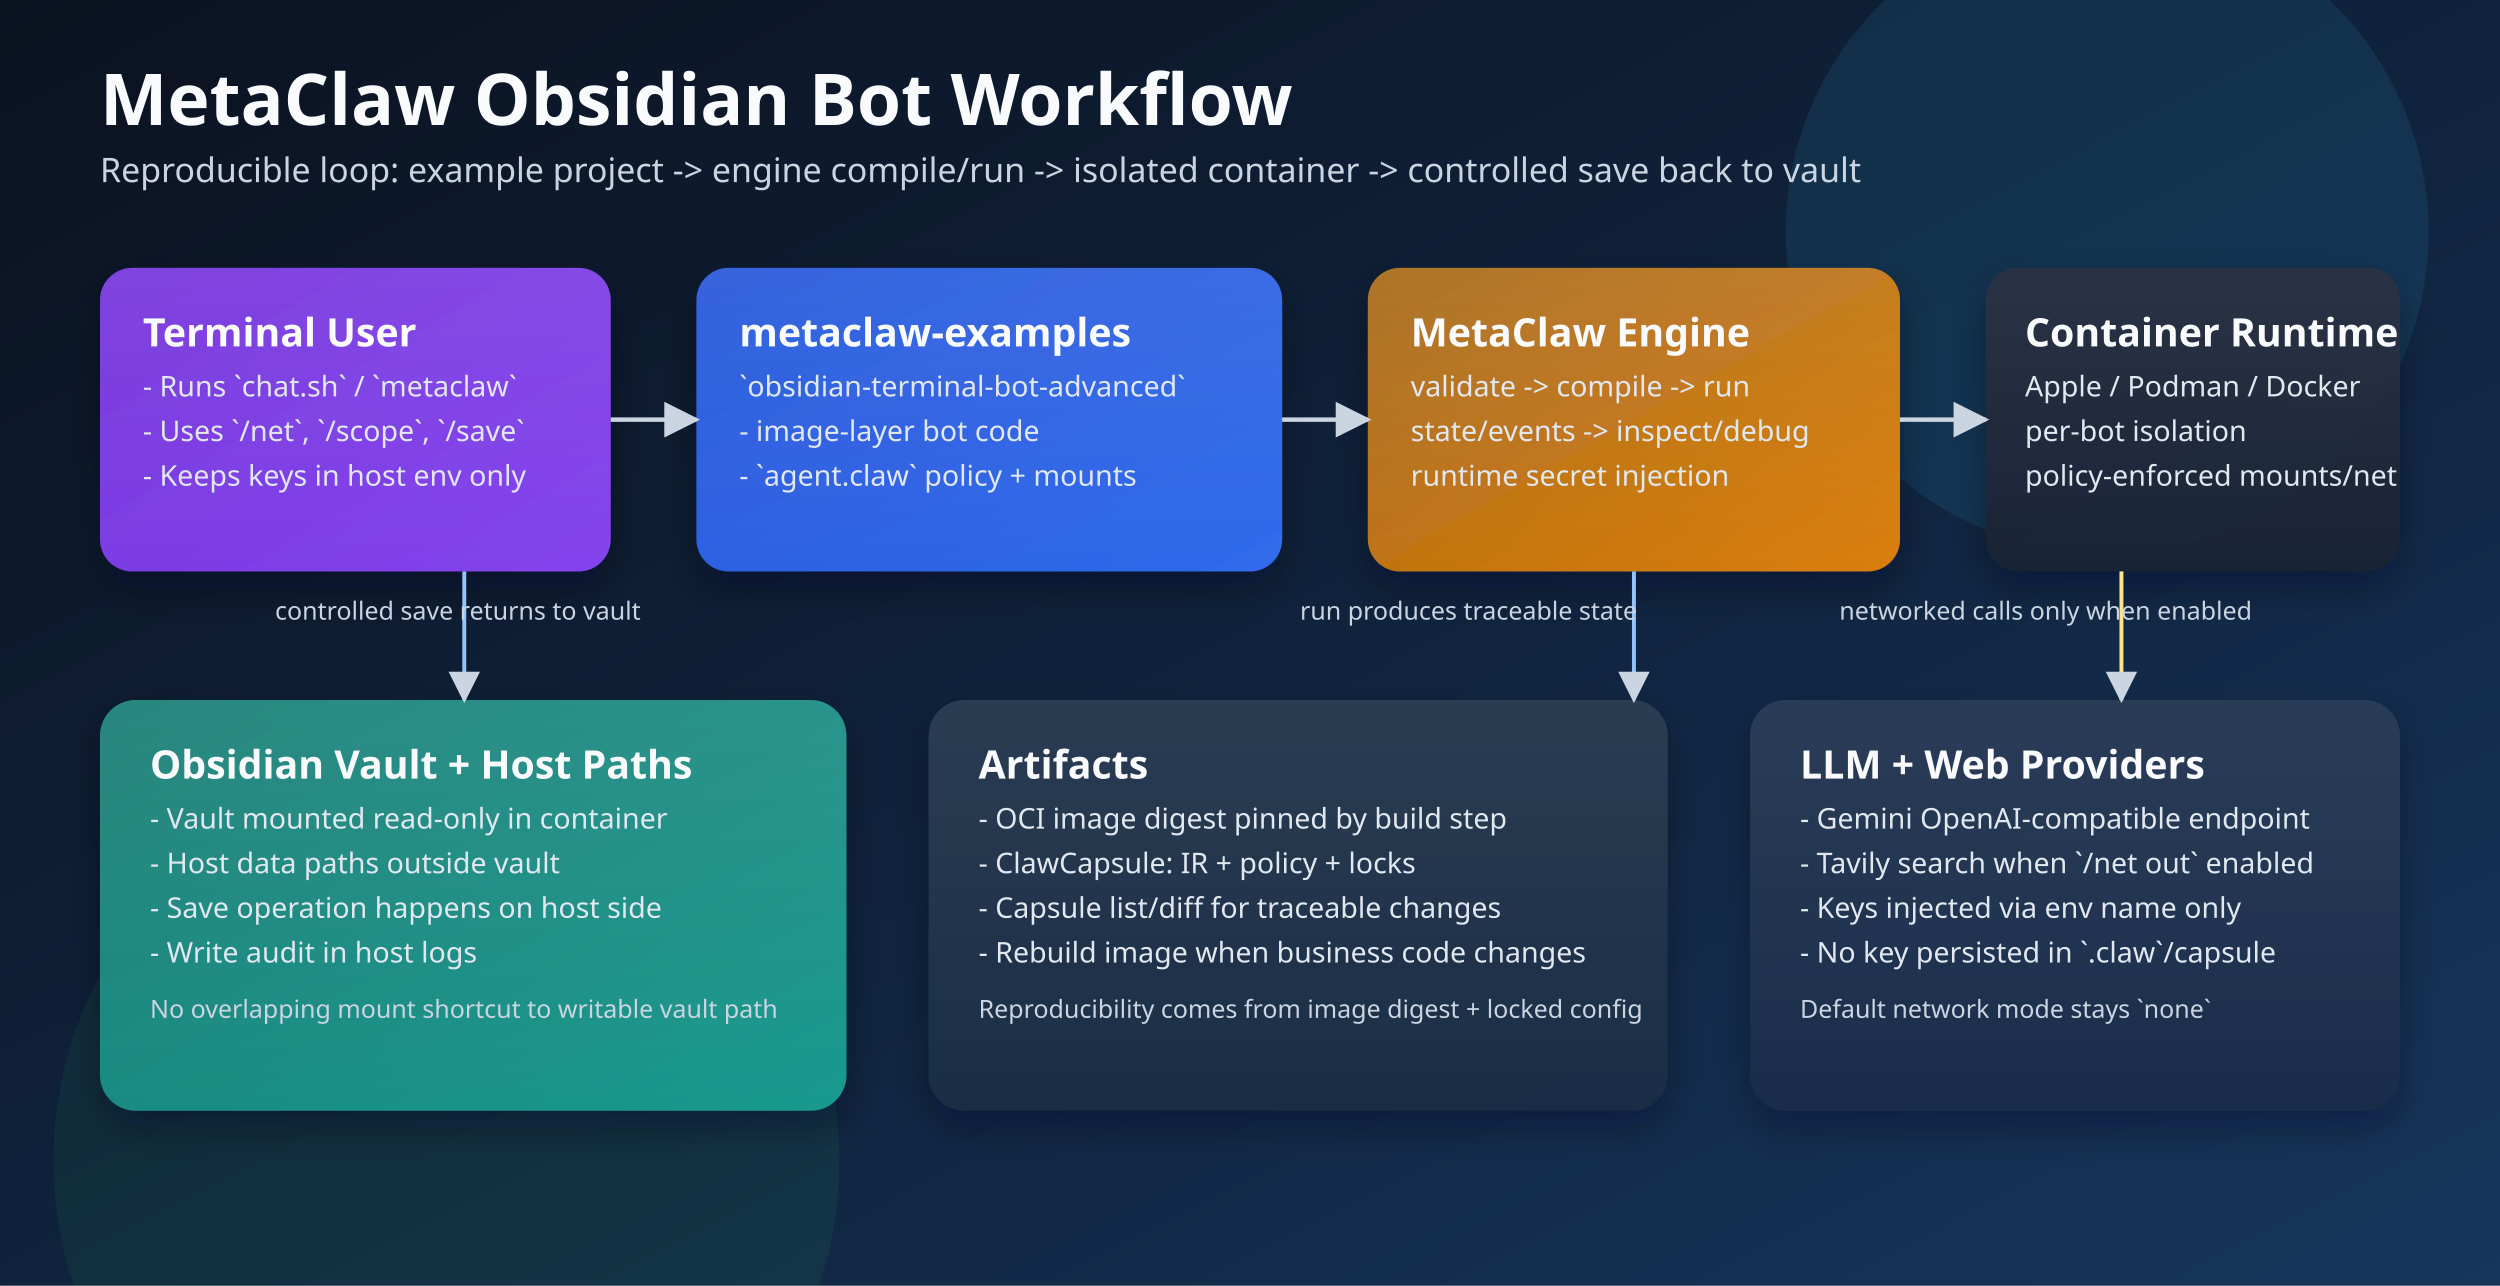
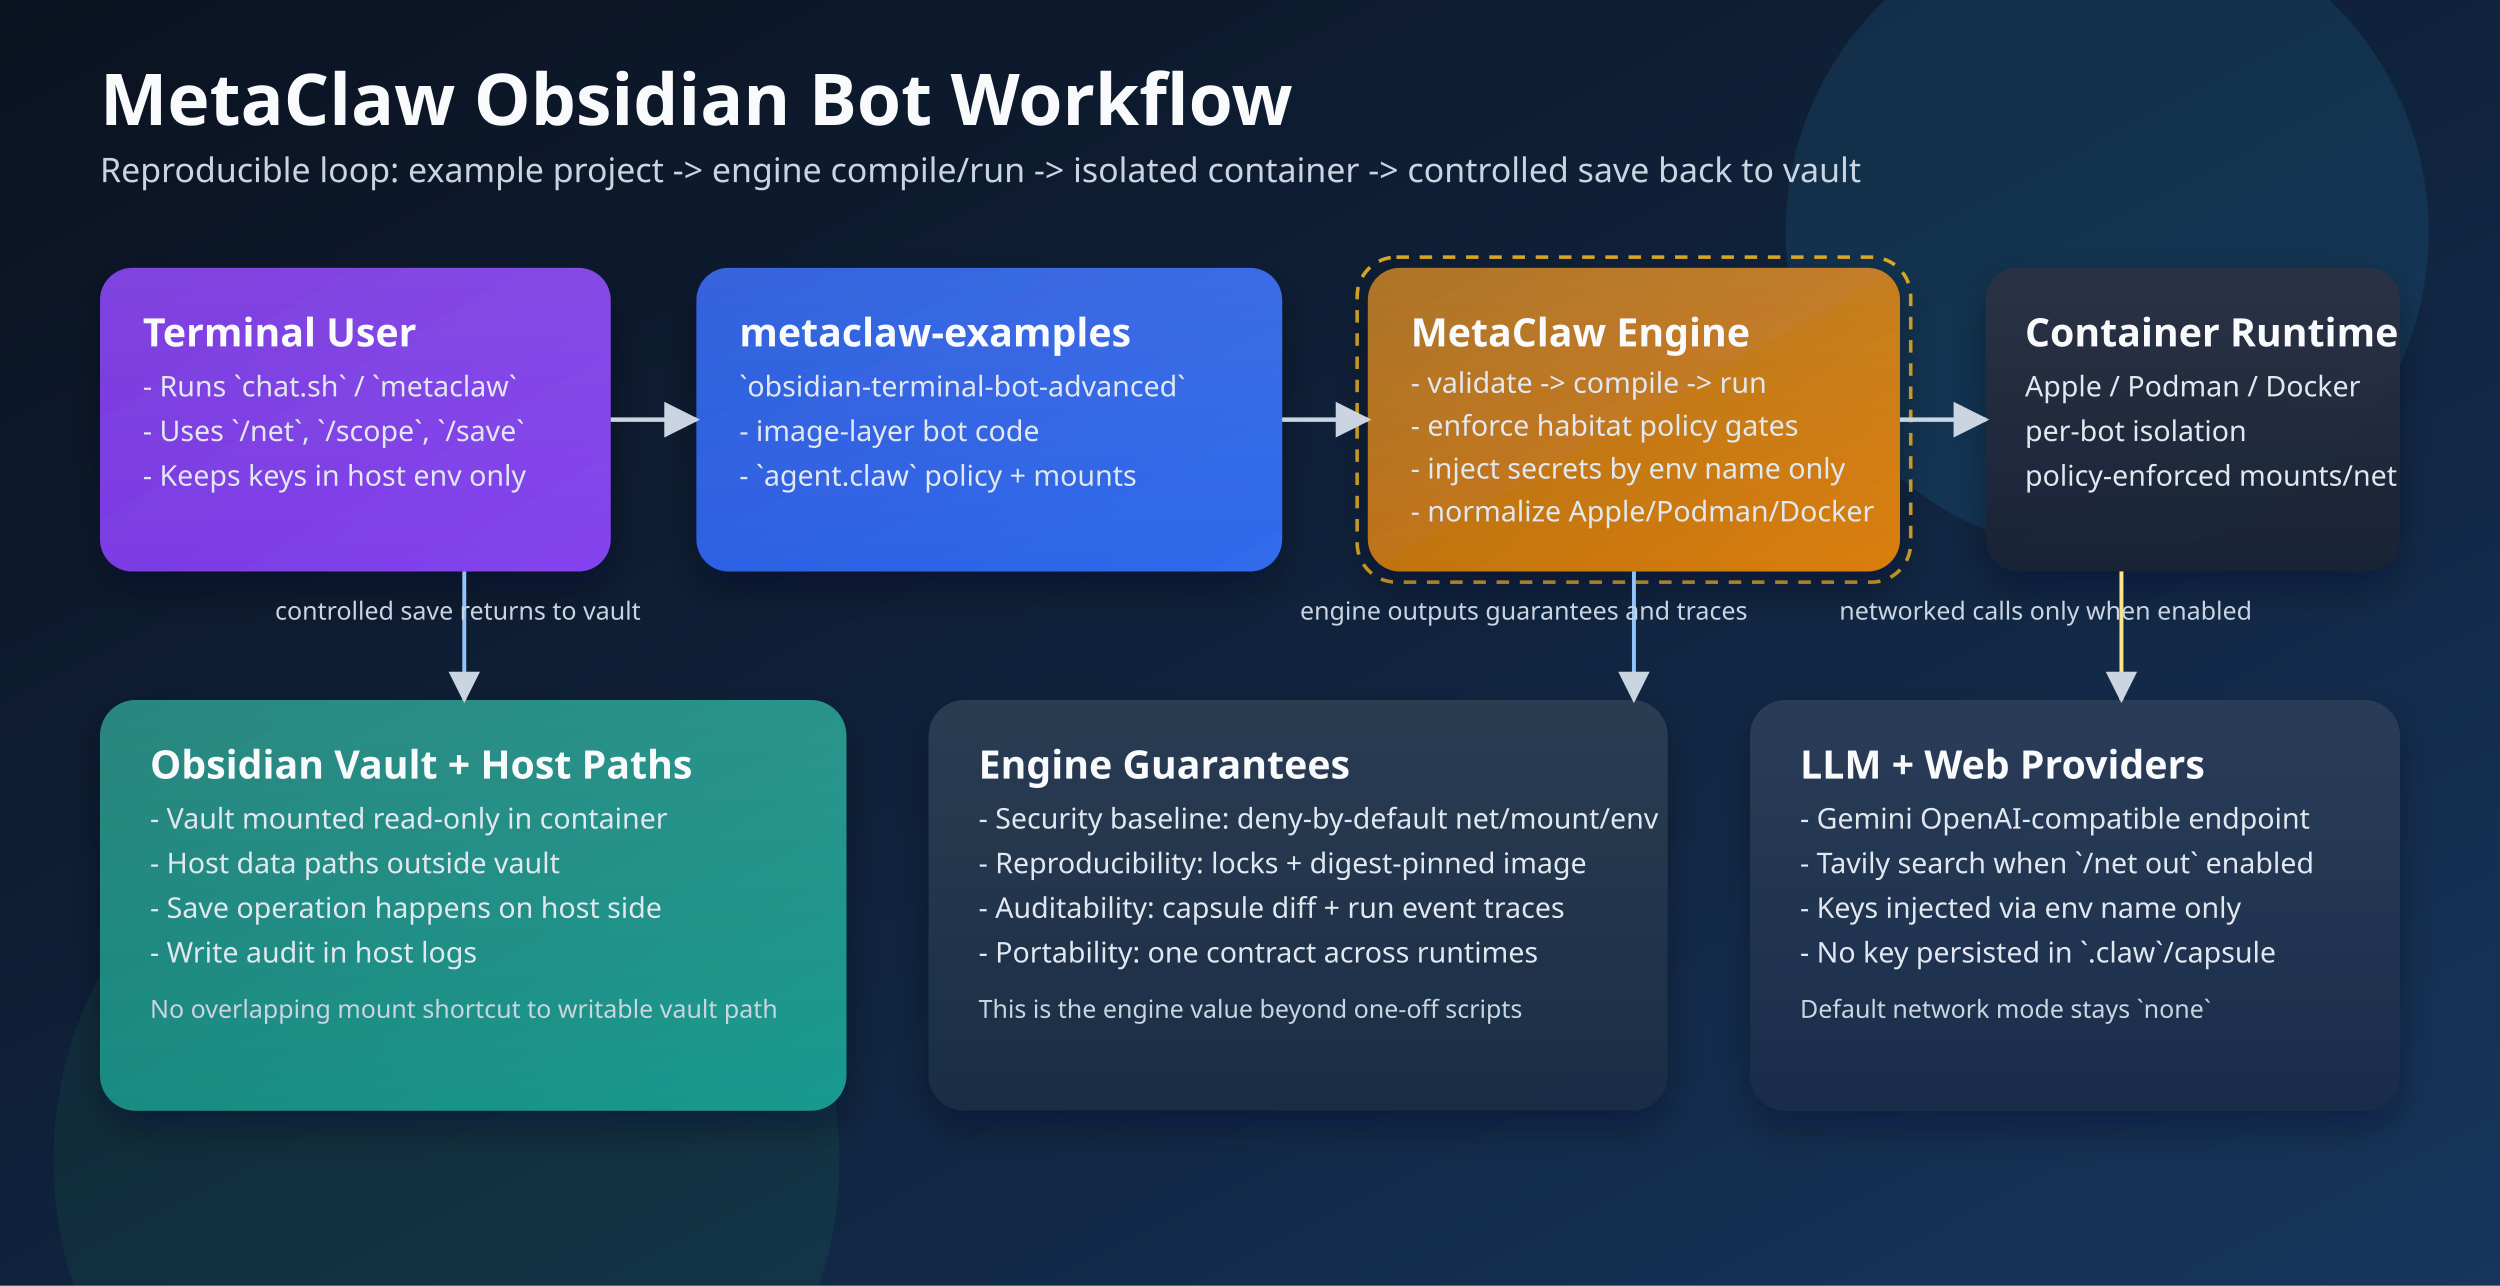
<svg xmlns="http://www.w3.org/2000/svg" width="1400" height="720" viewBox="0 0 1400 720" role="img" aria-label="MetaClaw Obsidian bot workflow">
  <defs>
    <linearGradient id="bg" x1="0" y1="0" x2="1" y2="1">
      <stop offset="0%" stop-color="#0b1220" />
      <stop offset="55%" stop-color="#10243f" />
      <stop offset="100%" stop-color="#17365c" />
    </linearGradient>
    <linearGradient id="cardA" x1="0" y1="0" x2="1" y2="1">
      <stop offset="0%" stop-color="#1d4ed8" />
      <stop offset="100%" stop-color="#2563eb" />
    </linearGradient>
    <linearGradient id="cardB" x1="0" y1="0" x2="1" y2="1">
      <stop offset="0%" stop-color="#0f766e" />
      <stop offset="100%" stop-color="#0d9488" />
    </linearGradient>
    <linearGradient id="cardC" x1="0" y1="0" x2="1" y2="1">
      <stop offset="0%" stop-color="#a16207" />
      <stop offset="100%" stop-color="#d97706" />
    </linearGradient>
    <linearGradient id="cardD" x1="0" y1="0" x2="1" y2="1">
      <stop offset="0%" stop-color="#6d28d9" />
      <stop offset="100%" stop-color="#7c3aed" />
    </linearGradient>
    <linearGradient id="panel" x1="0" y1="0" x2="0" y2="1">
      <stop offset="0%" stop-color="#ffffff" stop-opacity="0.12" />
      <stop offset="100%" stop-color="#ffffff" stop-opacity="0.05" />
    </linearGradient>
    <filter id="shadow" x="-20%" y="-20%" width="140%" height="140%">
      <feDropShadow dx="0" dy="10" stdDeviation="10" flood-color="#020617" flood-opacity="0.35" />
    </filter>
    <marker id="arrow" viewBox="0 0 10 10" refX="9" refY="5" markerWidth="8" markerHeight="8" orient="auto-start-reverse">
      <path d="M 0 0 L 10 5 L 0 10 z" fill="#cbd5e1" />
    </marker>
    <style>
      .title { font: 700 40px 'Avenir Next', 'Segoe UI', sans-serif; fill: #f8fafc; }
      .subtitle { font: 500 19px 'Avenir Next', 'Segoe UI', sans-serif; fill: #cbd5e1; }
      .h { font: 700 22px 'Avenir Next', 'Segoe UI', sans-serif; fill: #f8fafc; }
      .b { font: 500 16px 'Avenir Next', 'Segoe UI', sans-serif; fill: #e2e8f0; }
      .small { font: 500 14px 'Avenir Next', 'Segoe UI', sans-serif; fill: #cbd5e1; }
+       .accent { font: 600 13px 'Avenir Next', 'Segoe UI', sans-serif; fill: #fde68a; }
      .link { stroke: #cbd5e1; stroke-width: 2.5; fill: none; marker-end: url(#arrow); }
      .linkSoft { stroke: #93c5fd; stroke-width: 2.2; fill: none; marker-end: url(#arrow); }
      .linkWarn { stroke: #fde68a; stroke-width: 2.2; fill: none; marker-end: url(#arrow); }
    </style>
  </defs>
  <rect width="1400" height="720" fill="url(#bg)" />
  <circle cx="1180" cy="130" r="180" fill="#38bdf8" opacity="0.10" />
  <circle cx="250" cy="650" r="220" fill="#22c55e" opacity="0.08" />
  <text x="56" y="70" class="title">MetaClaw Obsidian Bot Workflow</text>
  <text x="56" y="102" class="subtitle">Reproducible loop: example project -&gt; engine compile/run -&gt; isolated container -&gt; controlled save back to vault</text>
  <rect x="56" y="150" width="286" height="170" rx="18" fill="url(#cardD)" filter="url(#shadow)" />
  <rect x="56" y="150" width="286" height="170" rx="18" fill="url(#panel)" />
  <text x="80" y="194" class="h">Terminal User</text>
  <text x="80" y="222" class="b">- Runs `chat.sh` / `metaclaw`</text>
  <text x="80" y="247" class="b">- Uses `/net`, `/scope`, `/save`</text>
  <text x="80" y="272" class="b">- Keeps keys in host env only</text>
  <rect x="390" y="150" width="328" height="170" rx="18" fill="url(#cardA)" filter="url(#shadow)" />
  <rect x="390" y="150" width="328" height="170" rx="18" fill="url(#panel)" />
  <text x="414" y="194" class="h">metaclaw-examples</text>
  <text x="414" y="222" class="b">`obsidian-terminal-bot-advanced`</text>
  <text x="414" y="247" class="b">- image-layer bot code</text>
  <text x="414" y="272" class="b">- `agent.claw` policy + mounts</text>
+   <rect x="760" y="144" width="310" height="182" rx="22" fill="none" stroke="#fbbf24" stroke-width="2" stroke-dasharray="7 6" opacity="0.85" />
+   <text x="780" y="165" class="accent">engine value layer</text>
  <rect x="766" y="150" width="298" height="170" rx="18" fill="url(#cardC)" filter="url(#shadow)" />
  <rect x="766" y="150" width="298" height="170" rx="18" fill="url(#panel)" />
  <text x="790" y="194" class="h">MetaClaw Engine</text>
-   <text x="790" y="222" class="b">validate -&gt; compile -&gt; run</text>
-   <text x="790" y="247" class="b">state/events -&gt; inspect/debug</text>
-   <text x="790" y="272" class="b">runtime secret injection</text>
+   <text x="790" y="220" class="b">- validate -&gt; compile -&gt; run</text>
+   <text x="790" y="244" class="b">- enforce habitat policy gates</text>
+   <text x="790" y="268" class="b">- inject secrets by env name only</text>
+   <text x="790" y="292" class="b">- normalize Apple/Podman/Docker</text>
  <rect x="1112" y="150" width="232" height="170" rx="18" fill="#0f172a" opacity="0.95" filter="url(#shadow)" />
  <rect x="1112" y="150" width="232" height="170" rx="18" fill="url(#panel)" />
  <text x="1134" y="194" class="h">Container Runtime</text>
  <text x="1134" y="222" class="b">Apple / Podman / Docker</text>
  <text x="1134" y="247" class="b">per-bot isolation</text>
  <text x="1134" y="272" class="b">policy-enforced mounts/net</text>
  <rect x="56" y="392" width="418" height="230" rx="20" fill="url(#cardB)" filter="url(#shadow)" />
  <rect x="56" y="392" width="418" height="230" rx="20" fill="url(#panel)" />
  <text x="84" y="436" class="h">Obsidian Vault + Host Paths</text>
  <text x="84" y="464" class="b">- Vault mounted read-only in container</text>
  <text x="84" y="489" class="b">- Host data paths outside vault</text>
  <text x="84" y="514" class="b">- Save operation happens on host side</text>
  <text x="84" y="539" class="b">- Write audit in host logs</text>
  <text x="84" y="570" class="small">No overlapping mount shortcut to writable vault path</text>
  <rect x="520" y="392" width="414" height="230" rx="20" fill="#0b203a" opacity="0.95" filter="url(#shadow)" />
  <rect x="520" y="392" width="414" height="230" rx="20" fill="url(#panel)" />
-   <text x="548" y="436" class="h">Artifacts</text>
-   <text x="548" y="464" class="b">- OCI image digest pinned by build step</text>
-   <text x="548" y="489" class="b">- ClawCapsule: IR + policy + locks</text>
-   <text x="548" y="514" class="b">- Capsule list/diff for traceable changes</text>
-   <text x="548" y="539" class="b">- Rebuild image when business code changes</text>
-   <text x="548" y="570" class="small">Reproducibility comes from image digest + locked config</text>
+   <text x="548" y="436" class="h">Engine Guarantees</text>
+   <text x="548" y="464" class="b">- Security baseline: deny-by-default net/mount/env</text>
+   <text x="548" y="489" class="b">- Reproducibility: locks + digest-pinned image</text>
+   <text x="548" y="514" class="b">- Auditability: capsule diff + run event traces</text>
+   <text x="548" y="539" class="b">- Portability: one contract across runtimes</text>
+   <text x="548" y="570" class="small">This is the engine value beyond one-off scripts</text>
  <rect x="980" y="392" width="364" height="230" rx="20" fill="#10233f" opacity="0.95" filter="url(#shadow)" />
  <rect x="980" y="392" width="364" height="230" rx="20" fill="url(#panel)" />
  <text x="1008" y="436" class="h">LLM + Web Providers</text>
  <text x="1008" y="464" class="b">- Gemini OpenAI-compatible endpoint</text>
  <text x="1008" y="489" class="b">- Tavily search when `/net out` enabled</text>
  <text x="1008" y="514" class="b">- Keys injected via env name only</text>
  <text x="1008" y="539" class="b">- No key persisted in `.claw`/capsule</text>
  <text x="1008" y="570" class="small">Default network mode stays `none`</text>
  <path d="M 342 235 C 360 235, 370 235, 390 235" class="link" />
  <path d="M 718 235 C 736 235, 746 235, 766 235" class="link" />
  <path d="M 1064 235 C 1080 235, 1092 235, 1112 235" class="link" />
  <path d="M 915 320 C 915 350, 915 360, 915 392" class="linkSoft" />
  <path d="M 1188 320 C 1188 350, 1188 360, 1188 392" class="linkWarn" />
  <path d="M 260 320 C 260 350, 260 360, 260 392" class="linkSoft" />
-   <text x="728" y="347" class="small">run produces traceable state</text>
+   <text x="728" y="347" class="small">engine outputs guarantees and traces</text>
  <text x="1030" y="347" class="small">networked calls only when enabled</text>
  <text x="154" y="347" class="small">controlled save returns to vault</text>
</svg>
